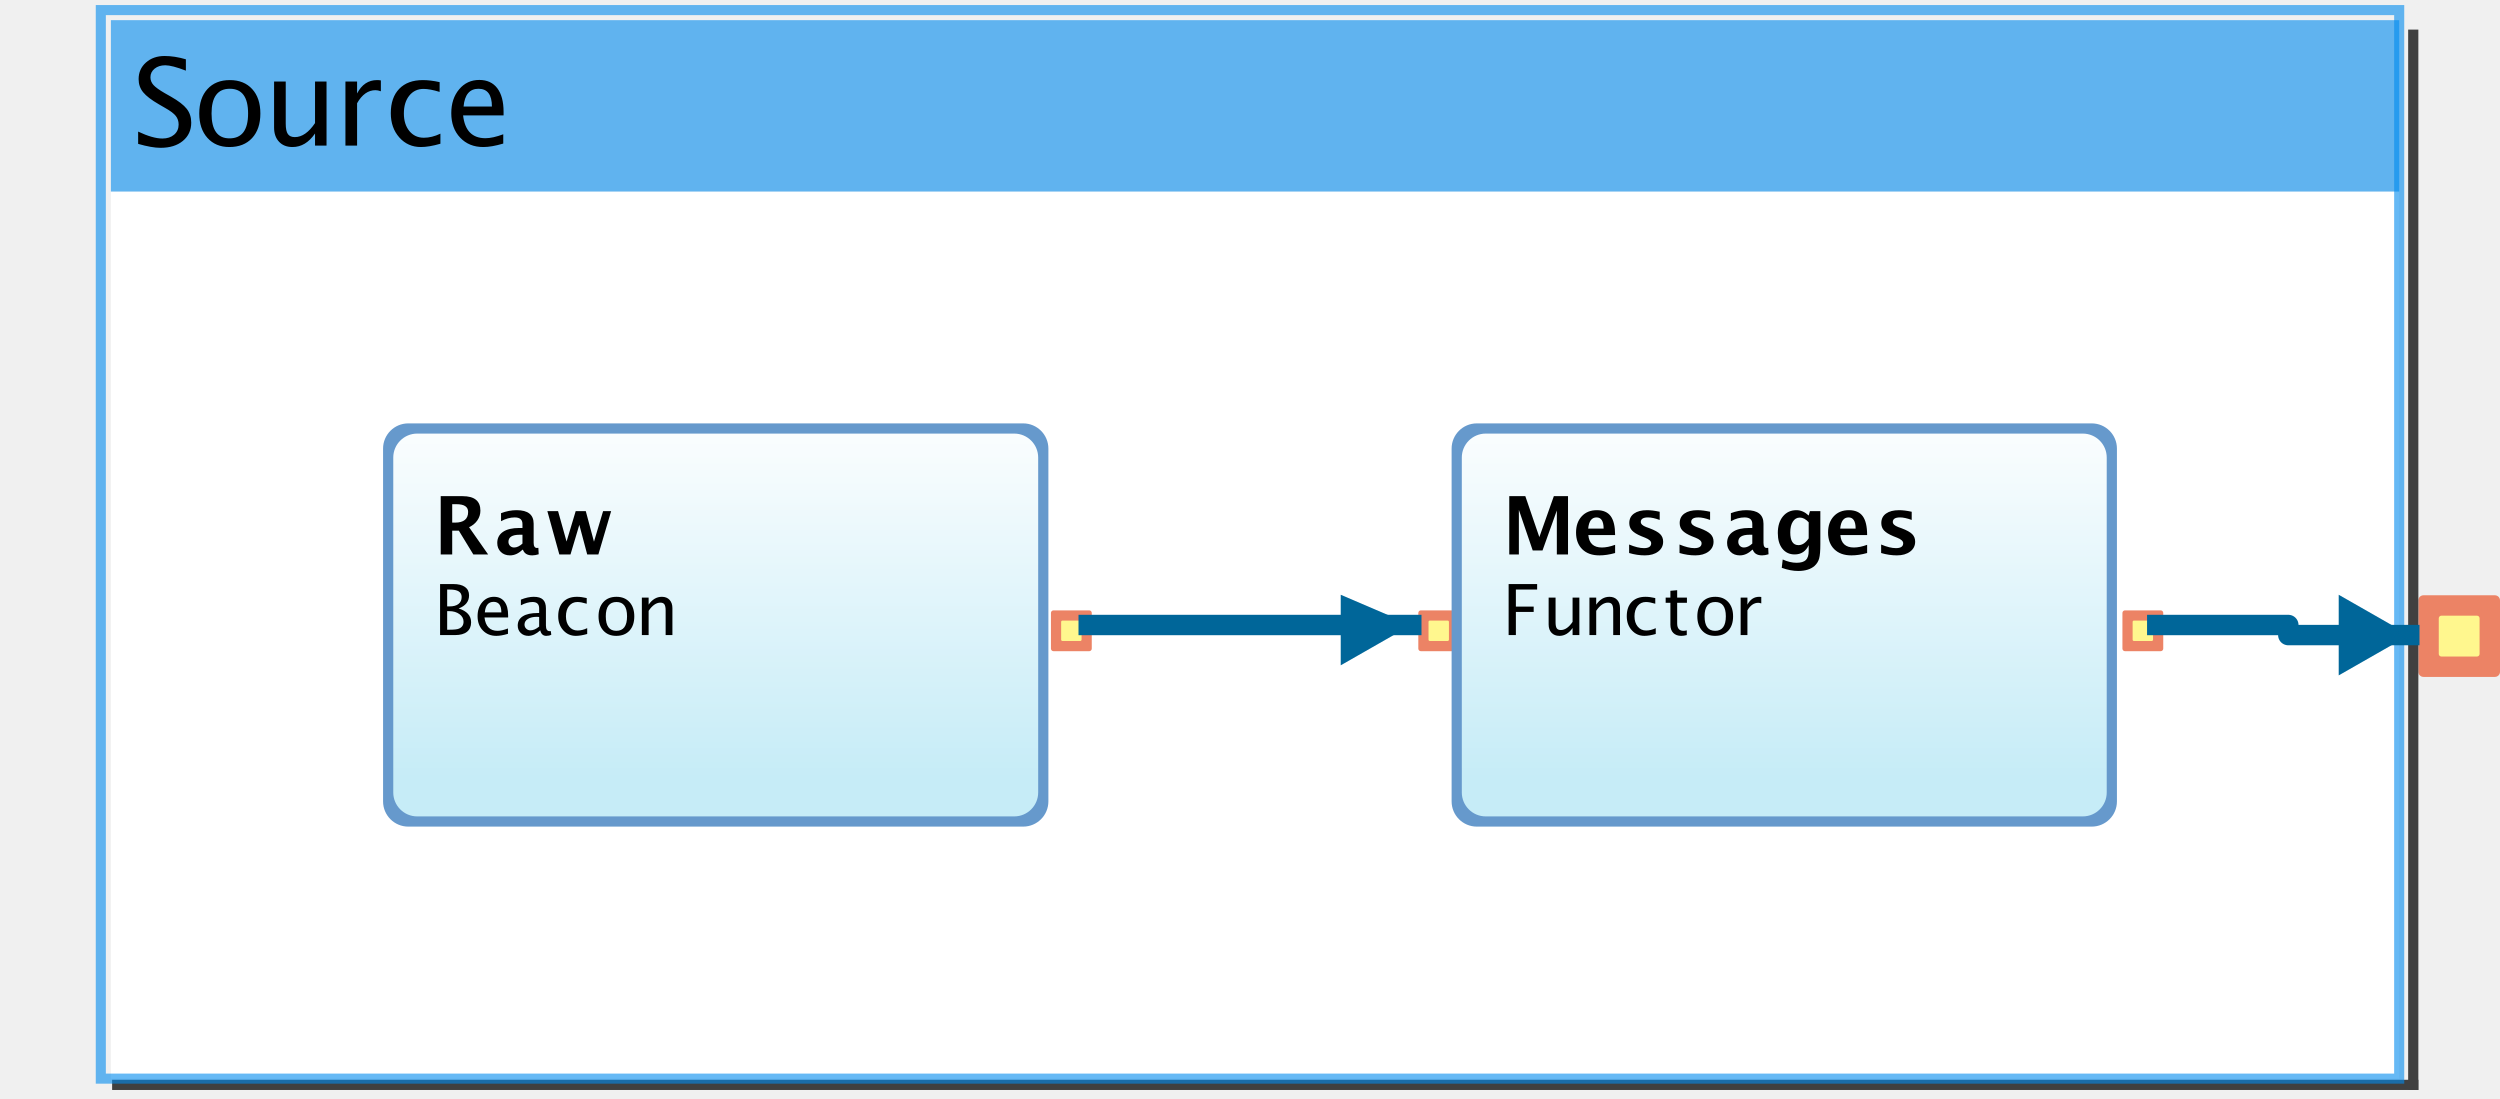
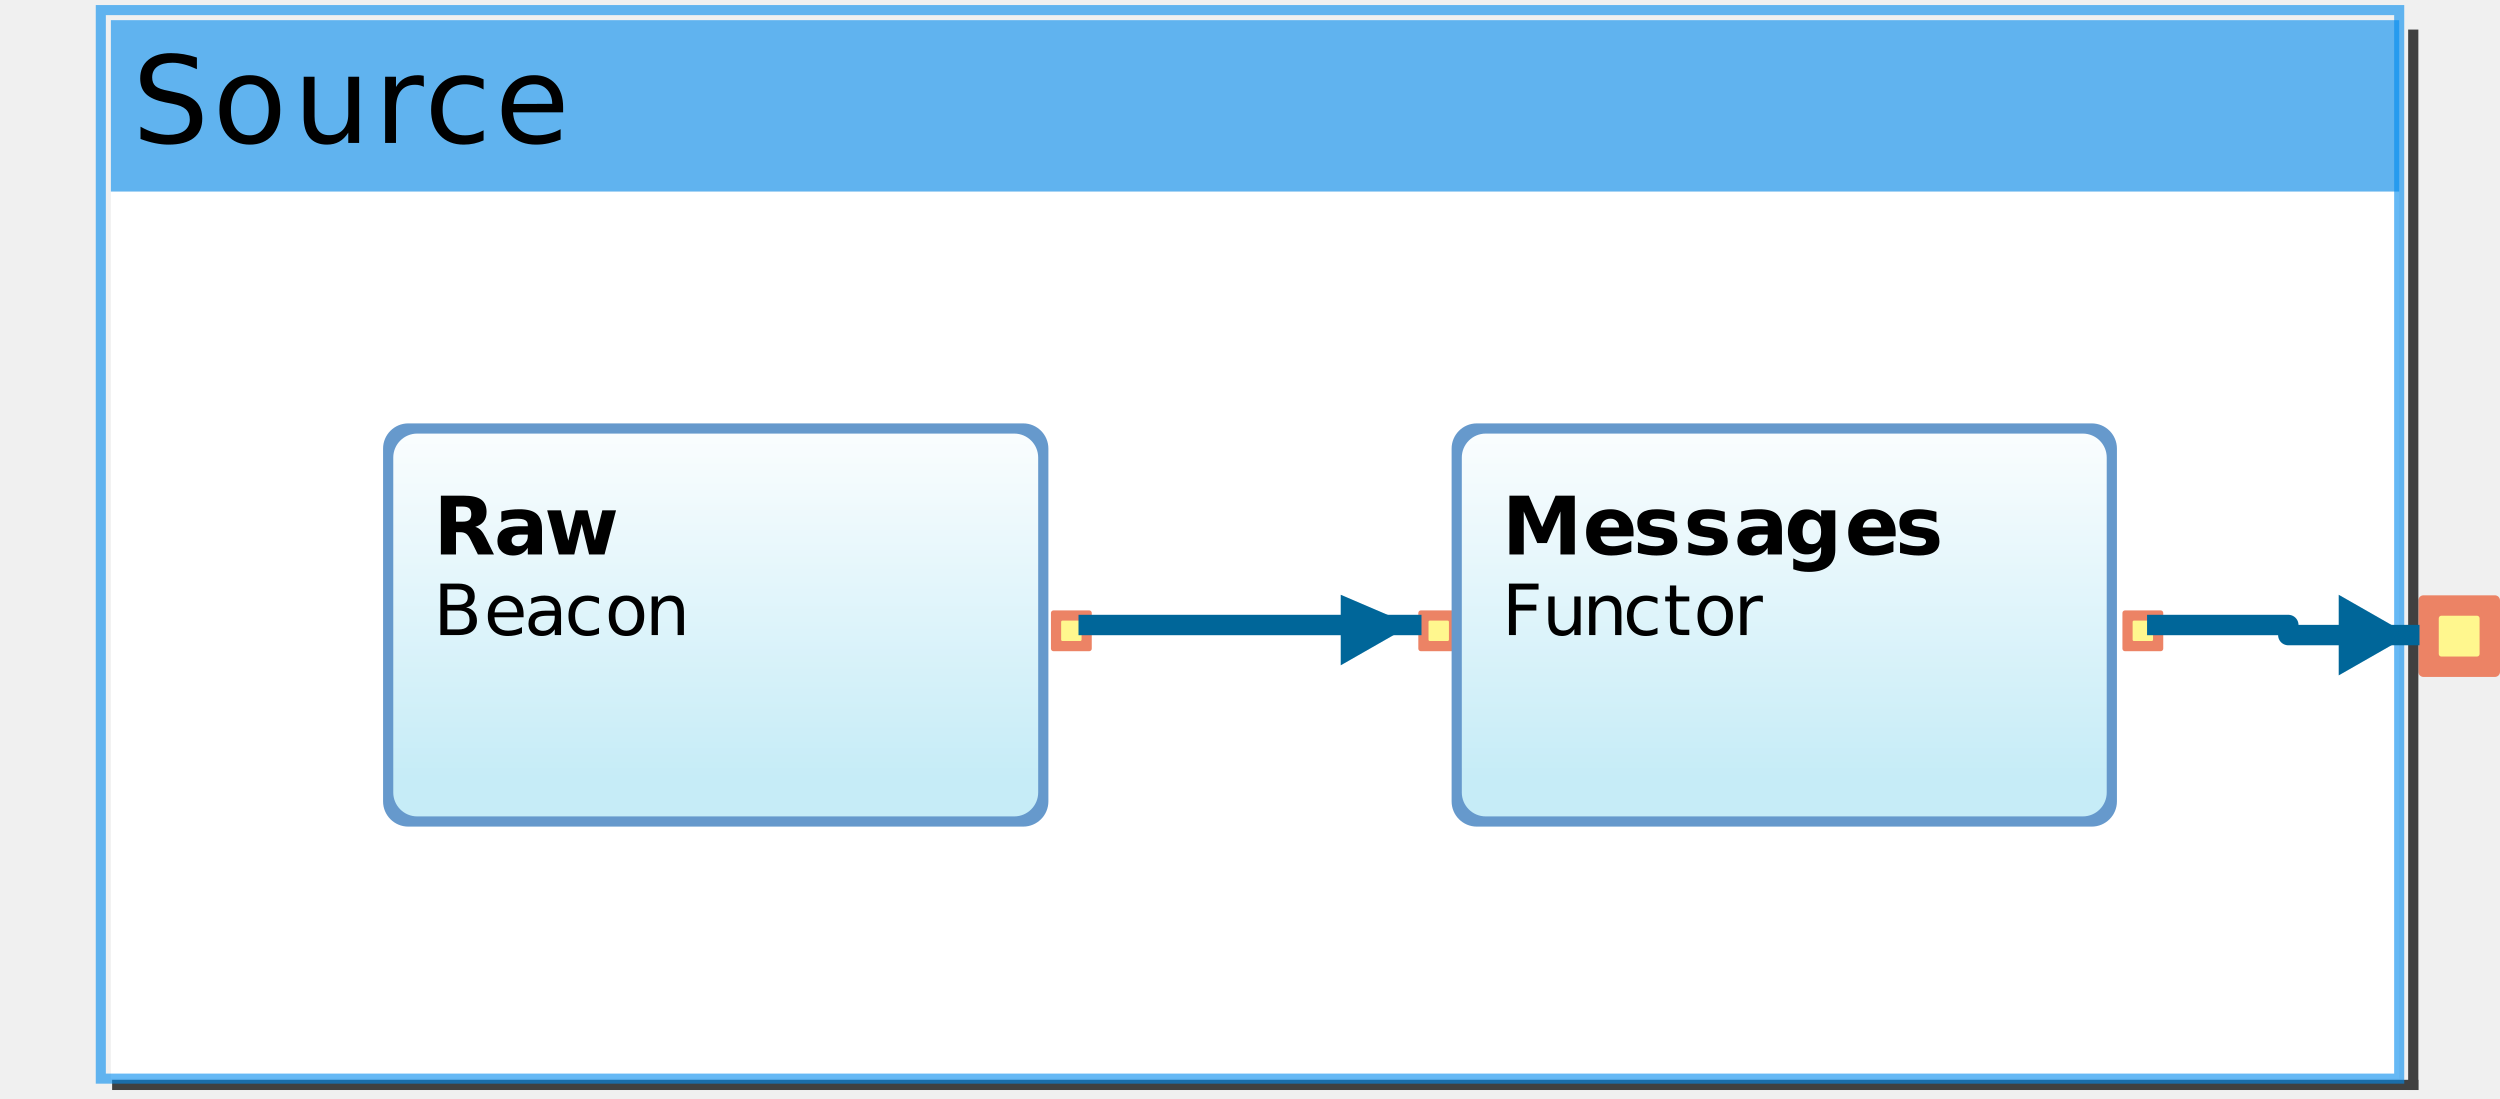
<svg xmlns="http://www.w3.org/2000/svg" style="fill-opacity:1; color-rendering:auto; color-interpolation:auto; text-rendering:auto; stroke:black; stroke-linecap:square; stroke-miterlimit:10; shape-rendering:auto; stroke-opacity:1; fill:black; stroke-dasharray:none; font-weight:normal; stroke-width:1; font-family:'Dialog'; font-style:normal; stroke-linejoin:miter; font-size:12; stroke-dashoffset:0; image-rendering:auto;">
  <defs id="genericDefs" />
  <g>
    <defs id="defs1">
      <linearGradient x1="39.012" gradientUnits="userSpaceOnUse" x2="39.012" y1="43.012" y2="77.19" id="linearGradient1" spreadMethod="pad">
        <stop style="stop-opacity:1; stop-color:rgb(250,253,254);" offset="0%" />
        <stop style="stop-opacity:1; stop-color:rgb(198,236,247);" offset="100%" />
      </linearGradient>
      <linearGradient x1="145.012" gradientUnits="userSpaceOnUse" x2="145.012" y1="43.012" y2="77.19" id="linearGradient2" spreadMethod="pad">
        <stop style="stop-opacity:1; stop-color:rgb(250,253,254);" offset="0%" />
        <stop style="stop-opacity:1; stop-color:rgb(198,236,247);" offset="100%" />
      </linearGradient>
      <clipPath clipPathUnits="userSpaceOnUse" id="clipPath1">
        <path d="M0 0 L248 0 L248 109 L0 109 L0 0 Z" />
      </clipPath>
      <clipPath clipPathUnits="userSpaceOnUse" id="clipPath2">
        <path d="M8 0 L8 109 L241 109 L241 0 Z" />
      </clipPath>
      <clipPath clipPathUnits="userSpaceOnUse" id="clipPath3">
        <path d="M8 0 L8 108 L240 108 L240 0 Z" />
      </clipPath>
    </defs>
    <g style="fill:rgb(0,0,0); fill-opacity:0; stroke-opacity:0; stroke:rgb(0,0,0);">
      <rect x="0" y="0" width="248" style="clip-path:url(#clipPath1); stroke:none;" height="109" />
    </g>
    <g style="fill:rgb(236,131,101); text-rendering:optimizeSpeed; stroke:rgb(236,131,101);">
-       <rect x="239.902" y="59.052" width="8.098" style="clip-path:url(#clipPath1); stroke:none;" rx="0.506" ry="0.506" height="8.098" />
-       <rect x="241.926" y="61.077" width="4.049" style="clip-path:url(#clipPath1); fill:rgb(255,247,142); stroke:none;" rx="0.253" ry="0.256" height="4.049" />
-       <rect x="11.123" y="107.114" width="228.779" style="clip-path:url(#clipPath2); fill:rgb(64,64,64); stroke:none;" height="1.012" />
-       <rect x="238.889" y="2.936" width="1.012" style="clip-path:url(#clipPath2); fill:rgb(64,64,64); stroke:none;" height="105.19" />
+       <rect x="239.902" y="59.055" width="8.098" style="clip-path:url(#clipPath1); stroke:none;" rx="0.506" ry="0.506" height="8.098" />
+       <rect x="241.926" y="61.08" width="4.049" style="clip-path:url(#clipPath1); fill:rgb(255,247,142); stroke:none;" rx="0.253" ry="0.256" height="4.049" />
+       <rect x="11.123" y="107.117" width="228.779" style="clip-path:url(#clipPath2); fill:rgb(64,64,64); stroke:none;" height="1.012" />
+       <rect x="238.889" y="2.933" width="1.012" style="clip-path:url(#clipPath2); fill:rgb(64,64,64); stroke:none;" height="105.196" />
      <rect x="11" y="19" width="227" style="clip-path:url(#clipPath3); fill:white; text-rendering:geometricPrecision; stroke:none;" height="88" />
    </g>
    <g style="fill:rgb(0,139,239); text-rendering:geometricPrecision; fill-opacity:0.6; stroke-opacity:0.6; stroke:rgb(0,139,239);">
      <rect x="11" y="2" width="227" style="clip-path:url(#clipPath3); stroke:none;" height="17" />
    </g>
    <g style="font-family:sans-serif; text-rendering:geometricPrecision;">
-       <path d="M15.923 14.664 Q15.064 14.664 13.704 14.273 L13.704 13.055 Q15.158 13.742 16.111 13.742 Q16.829 13.742 17.275 13.359 Q17.72 12.976 17.72 12.351 Q17.72 11.851 17.431 11.492 Q17.142 11.133 16.361 10.695 L15.767 10.351 Q14.658 9.711 14.204 9.156 Q13.751 8.601 13.751 7.851 Q13.751 6.851 14.478 6.203 Q15.204 5.555 16.329 5.555 Q17.329 5.555 18.439 5.883 L18.439 7.008 Q17.064 6.476 16.392 6.476 Q15.751 6.476 15.337 6.812 Q14.923 7.148 14.923 7.664 Q14.923 8.101 15.228 8.437 Q15.533 8.773 16.345 9.242 L16.954 9.586 Q18.079 10.226 18.525 10.797 Q18.97 11.367 18.97 12.164 Q18.97 13.289 18.142 13.976 Q17.314 14.664 15.923 14.664 ZM22.751 14.586 Q21.392 14.586 20.579 13.68 Q19.767 12.773 19.767 11.258 Q19.767 9.726 20.579 8.836 Q21.392 7.945 22.798 7.945 Q24.204 7.945 25.017 8.836 Q25.829 9.726 25.829 11.258 Q25.829 12.805 25.009 13.695 Q24.189 14.586 22.751 14.586 ZM22.767 13.726 Q24.611 13.726 24.611 11.258 Q24.611 8.805 22.798 8.805 Q20.986 8.805 20.986 11.258 Q20.986 13.726 22.767 13.726 ZM31.251 14.445 L31.251 13.242 Q30.329 14.586 29.017 14.586 Q28.173 14.586 27.681 14.062 Q27.189 13.539 27.189 12.648 L27.189 8.086 L28.345 8.086 L28.345 12.273 Q28.345 12.992 28.556 13.297 Q28.767 13.601 29.251 13.601 Q30.314 13.601 31.251 12.211 L31.251 8.086 L32.392 8.086 L32.392 14.445 L31.251 14.445 ZM34.267 14.445 L34.267 8.086 L35.423 8.086 L35.423 9.273 Q36.111 7.945 37.407 7.945 Q37.595 7.945 37.782 7.976 L37.782 9.055 Q37.486 8.945 37.251 8.945 Q36.157 8.945 35.423 10.242 L35.423 14.445 L34.267 14.445 ZM41.751 14.586 Q40.454 14.586 39.611 13.633 Q38.767 12.68 38.767 11.226 Q38.767 9.68 39.603 8.812 Q40.439 7.945 41.954 7.945 Q42.689 7.945 43.611 8.148 L43.611 9.117 Q42.642 8.82 42.017 8.82 Q41.142 8.82 40.603 9.484 Q40.064 10.148 40.064 11.258 Q40.064 12.336 40.611 13 Q41.157 13.664 42.048 13.664 Q42.845 13.664 43.689 13.258 L43.689 14.258 Q42.564 14.586 41.751 14.586 ZM49.923 14.242 Q48.767 14.586 47.939 14.586 Q46.532 14.586 45.65 13.656 Q44.767 12.726 44.767 11.226 Q44.767 9.789 45.548 8.859 Q46.329 7.93 47.548 7.93 Q48.704 7.93 49.329 8.75 Q49.954 9.57 49.954 11.086 L49.954 11.445 L45.939 11.445 Q46.189 13.711 48.157 13.711 Q48.876 13.711 49.923 13.32 L49.923 14.242 ZM45.986 10.57 L48.798 10.57 Q48.798 8.805 47.47 8.805 Q46.142 8.805 45.986 10.57 Z" style="stroke:none; clip-path:url(#clipPath3);" />
+       <path d="M19.532 5.707 L19.532 6.863 Q18.861 6.551 18.259 6.387 Q17.657 6.223 17.111 6.223 Q16.142 6.223 15.618 6.598 Q15.095 6.973 15.095 7.676 Q15.095 8.254 15.439 8.551 Q15.783 8.848 16.767 9.02 L17.47 9.176 Q18.798 9.426 19.431 10.059 Q20.064 10.691 20.064 11.754 Q20.064 13.035 19.212 13.691 Q18.361 14.348 16.704 14.348 Q16.095 14.348 15.392 14.207 Q14.689 14.066 13.939 13.785 L13.939 12.566 Q14.658 12.973 15.353 13.176 Q16.048 13.379 16.704 13.379 Q17.72 13.379 18.275 12.98 Q18.829 12.582 18.829 11.848 Q18.829 11.207 18.431 10.84 Q18.032 10.473 17.126 10.301 L16.407 10.16 Q15.079 9.895 14.493 9.332 Q13.908 8.77 13.908 7.77 Q13.908 6.598 14.72 5.934 Q15.533 5.27 16.97 5.27 Q17.595 5.27 18.228 5.379 Q18.861 5.488 19.532 5.707 ZM24.782 8.363 Q23.923 8.363 23.415 9.043 Q22.907 9.723 22.907 10.895 Q22.907 12.082 23.407 12.754 Q23.907 13.426 24.782 13.426 Q25.642 13.426 26.15 12.746 Q26.657 12.066 26.657 10.895 Q26.657 9.738 26.15 9.051 Q25.642 8.363 24.782 8.363 ZM24.782 7.457 Q26.189 7.457 26.994 8.371 Q27.798 9.285 27.798 10.895 Q27.798 12.504 26.994 13.426 Q26.189 14.348 24.782 14.348 Q23.376 14.348 22.572 13.426 Q21.767 12.504 21.767 10.895 Q21.767 9.285 22.572 8.371 Q23.376 7.457 24.782 7.457 ZM30.126 11.582 L30.126 7.613 L31.204 7.613 L31.204 11.551 Q31.204 12.473 31.572 12.941 Q31.939 13.41 32.657 13.41 Q33.532 13.41 34.04 12.855 Q34.548 12.301 34.548 11.332 L34.548 7.613 L35.626 7.613 L35.626 14.176 L34.548 14.176 L34.548 13.16 Q34.157 13.77 33.642 14.059 Q33.126 14.348 32.439 14.348 Q31.298 14.348 30.712 13.645 Q30.126 12.941 30.126 11.582 ZM42.048 8.613 Q41.861 8.52 41.65 8.465 Q41.439 8.41 41.173 8.41 Q40.267 8.41 39.775 9.004 Q39.282 9.598 39.282 10.723 L39.282 14.176 L38.204 14.176 L38.204 7.613 L39.282 7.613 L39.282 8.629 Q39.626 8.035 40.173 7.746 Q40.72 7.457 41.501 7.457 Q41.611 7.457 41.743 7.473 Q41.876 7.488 42.032 7.52 L42.048 8.613 ZM47.97 7.863 L47.97 8.879 Q47.501 8.613 47.048 8.488 Q46.595 8.363 46.126 8.363 Q45.064 8.363 44.486 9.027 Q43.907 9.691 43.907 10.895 Q43.907 12.098 44.486 12.762 Q45.064 13.426 46.126 13.426 Q46.595 13.426 47.048 13.301 Q47.501 13.176 47.97 12.926 L47.97 13.926 Q47.517 14.129 47.032 14.238 Q46.548 14.348 46.001 14.348 Q44.517 14.348 43.642 13.418 Q42.767 12.488 42.767 10.895 Q42.767 9.301 43.65 8.379 Q44.532 7.457 46.079 7.457 Q46.564 7.457 47.04 7.559 Q47.517 7.66 47.97 7.863 ZM55.861 10.629 L55.861 11.145 L50.892 11.145 Q50.97 12.27 51.572 12.848 Q52.173 13.426 53.236 13.426 Q53.861 13.426 54.447 13.277 Q55.032 13.129 55.611 12.816 L55.611 13.848 Q55.017 14.082 54.407 14.215 Q53.798 14.348 53.173 14.348 Q51.611 14.348 50.689 13.434 Q49.767 12.52 49.767 10.957 Q49.767 9.348 50.642 8.402 Q51.517 7.457 52.986 7.457 Q54.314 7.457 55.087 8.309 Q55.861 9.16 55.861 10.629 ZM54.782 10.301 Q54.767 9.426 54.282 8.895 Q53.798 8.363 53.001 8.363 Q52.095 8.363 51.556 8.879 Q51.017 9.395 50.939 10.316 L54.782 10.301 Z" style="stroke:none; clip-path:url(#clipPath3);" />
    </g>
    <g style="fill:rgb(0,139,239); text-rendering:geometricPrecision; fill-opacity:0.6; font-family:sans-serif; stroke-opacity:0.6; stroke:rgb(0,139,239);">
      <rect x="10" y="1" width="228" style="fill:none; clip-path:url(#clipPath3);" height="106" />
    </g>
    <g style="fill:rgb(236,131,101); text-rendering:geometricPrecision; font-family:sans-serif; stroke:rgb(236,131,101);">
-       <rect x="104.254" y="60.549" width="4.049" style="clip-path:url(#clipPath2); stroke:none;" rx="0.253" ry="0.253" height="4.049" />
-       <rect x="105.266" y="61.561" width="2.025" style="clip-path:url(#clipPath2); fill:rgb(255,247,142); stroke:none;" rx="0.127" ry="0.128" height="2.025" />
+       <rect x="104.254" y="60.552" width="4.049" style="clip-path:url(#clipPath2); stroke:none;" rx="0.253" ry="0.253" height="4.049" />
+       <rect x="105.266" y="61.564" width="2.025" style="clip-path:url(#clipPath2); fill:rgb(255,247,142); stroke:none;" rx="0.127" ry="0.128" height="2.025" />
      <rect x="38" y="42" width="66" style="clip-path:url(#clipPath2); fill:rgb(102,153,204); stroke:none;" rx="2.5" ry="2.5" height="40" />
      <rect x="39.012" y="43.012" width="63.975" style="clip-path:url(#clipPath2); fill:url(#linearGradient1); stroke:none;" rx="2.373" ry="2.375" height="37.975" />
    </g>
    <g style="text-rendering:geometricPrecision; font-size:8; font-weight:bold; font-family:sans-serif;">
-       <path d="M43.719 55 L43.719 49.219 L45.891 49.219 Q47.656 49.219 47.656 50.656 Q47.656 51.188 47.352 51.625 Q47.047 52.062 46.531 52.297 L48.422 55 L46.953 55 L45.516 52.641 L44.859 52.641 L44.859 55 L43.719 55 ZM44.859 51.844 L45.141 51.844 Q46.438 51.844 46.438 50.781 Q46.438 50.016 45.281 50.016 L44.859 50.016 L44.859 51.844 ZM51.828 54.531 Q51.25 55.094 50.594 55.094 Q50.031 55.094 49.68 54.75 Q49.328 54.406 49.328 53.859 Q49.328 53.156 49.891 52.766 Q50.453 52.375 51.516 52.375 L51.828 52.375 L51.828 51.984 Q51.828 51.328 51.062 51.328 Q50.391 51.328 49.703 51.703 L49.703 50.906 Q50.484 50.609 51.25 50.609 Q52.938 50.609 52.938 51.953 L52.938 53.844 Q52.938 54.359 53.266 54.359 Q53.312 54.359 53.406 54.344 L53.438 54.984 Q53.078 55.094 52.797 55.094 Q52.078 55.094 51.875 54.531 L51.828 54.531 ZM51.828 53.922 L51.828 53.047 L51.547 53.047 Q50.438 53.047 50.438 53.75 Q50.438 53.984 50.594 54.148 Q50.75 54.312 51 54.312 Q51.406 54.312 51.828 53.922 ZM55.484 55 L54.297 50.703 L55.359 50.703 L56.203 53.719 L57.109 50.703 L58.109 50.703 L58.922 53.734 L59.828 50.703 L60.625 50.703 L59.359 55 L58.25 55 L57.469 52.062 L56.594 55 L55.484 55 Z" style="stroke:none; clip-path:url(#clipPath2);" />
-       <path d="M43.656 63 L43.656 57.938 L44.969 57.938 Q45.719 57.938 46.125 58.227 Q46.531 58.516 46.531 59.062 Q46.531 59.969 45.5 60.359 Q46.734 60.75 46.734 61.734 Q46.734 62.344 46.328 62.672 Q45.922 63 45.141 63 L43.656 63 ZM44.359 62.469 L44.516 62.469 Q45.297 62.469 45.531 62.359 Q45.984 62.172 45.984 61.672 Q45.984 61.219 45.578 60.922 Q45.172 60.625 44.562 60.625 L44.359 60.625 L44.359 62.469 ZM44.359 60.156 L44.594 60.156 Q45.172 60.156 45.484 59.914 Q45.797 59.672 45.797 59.219 Q45.797 58.484 44.641 58.484 L44.359 58.484 L44.359 60.156 ZM50.391 62.875 Q49.719 63.078 49.234 63.078 Q48.422 63.078 47.898 62.539 Q47.375 62 47.375 61.125 Q47.375 60.281 47.836 59.742 Q48.297 59.203 49 59.203 Q49.672 59.203 50.039 59.68 Q50.406 60.156 50.406 61.047 L50.406 61.25 L48.062 61.25 Q48.219 62.578 49.359 62.578 Q49.781 62.578 50.391 62.344 L50.391 62.875 ZM48.094 60.75 L49.734 60.75 Q49.734 59.703 48.969 59.703 Q48.188 59.703 48.094 60.75 ZM53.594 62.531 Q52.984 63.078 52.422 63.078 Q51.953 63.078 51.656 62.789 Q51.359 62.5 51.359 62.062 Q51.359 61.453 51.867 61.133 Q52.375 60.812 53.328 60.812 L53.484 60.812 L53.484 60.359 Q53.484 59.719 52.828 59.719 Q52.297 59.719 51.672 60.047 L51.672 59.484 Q52.359 59.203 52.953 59.203 Q53.578 59.203 53.867 59.484 Q54.156 59.766 54.156 60.359 L54.156 62.047 Q54.156 62.609 54.516 62.609 Q54.562 62.609 54.641 62.609 L54.688 62.969 Q54.469 63.078 54.188 63.078 Q53.719 63.078 53.594 62.531 ZM53.484 62.156 L53.484 61.203 L53.266 61.188 Q52.703 61.188 52.367 61.398 Q52.031 61.609 52.031 61.953 Q52.031 62.203 52.203 62.367 Q52.375 62.531 52.609 62.531 Q53.031 62.531 53.484 62.156 ZM57.125 63.078 Q56.375 63.078 55.875 62.523 Q55.375 61.969 55.375 61.125 Q55.375 60.219 55.867 59.711 Q56.359 59.203 57.234 59.203 Q57.672 59.203 58.203 59.328 L58.203 59.891 Q57.641 59.719 57.281 59.719 Q56.766 59.719 56.453 60.109 Q56.141 60.5 56.141 61.141 Q56.141 61.766 56.461 62.156 Q56.781 62.547 57.297 62.547 Q57.766 62.547 58.25 62.312 L58.25 62.891 Q57.594 63.078 57.125 63.078 ZM61.125 63.078 Q60.328 63.078 59.852 62.555 Q59.375 62.031 59.375 61.141 Q59.375 60.25 59.852 59.727 Q60.328 59.203 61.156 59.203 Q61.969 59.203 62.445 59.727 Q62.922 60.25 62.922 61.141 Q62.922 62.047 62.445 62.562 Q61.969 63.078 61.125 63.078 ZM61.141 62.578 Q62.203 62.578 62.203 61.141 Q62.203 59.719 61.156 59.719 Q60.094 59.719 60.094 61.141 Q60.094 62.578 61.141 62.578 ZM63.672 63 L63.672 59.281 L64.344 59.281 L64.344 59.984 Q64.875 59.203 65.656 59.203 Q66.141 59.203 66.422 59.508 Q66.703 59.812 66.703 60.328 L66.703 63 L66.031 63 L66.031 60.547 Q66.031 60.141 65.914 59.961 Q65.797 59.781 65.516 59.781 Q64.891 59.781 64.344 60.594 L64.344 63 L63.672 63 Z" style="stroke:none; clip-path:url(#clipPath2);" />
+       <path d="M45.875 51.75 Q46.344 51.75 46.547 51.578 Q46.75 51.406 46.75 51 Q46.75 50.594 46.547 50.422 Q46.344 50.25 45.875 50.25 L45.234 50.25 L45.234 51.75 L45.875 51.75 ZM45.234 52.797 L45.234 55 L43.734 55 L43.734 49.172 L46.031 49.172 Q47.188 49.172 47.727 49.555 Q48.266 49.938 48.266 50.781 Q48.266 51.359 47.984 51.727 Q47.703 52.094 47.141 52.266 Q47.453 52.344 47.695 52.594 Q47.938 52.844 48.188 53.344 L49 55 L47.406 55 L46.688 53.547 Q46.469 53.109 46.25 52.953 Q46.031 52.797 45.672 52.797 L45.234 52.797 ZM51.641 53.031 Q51.203 53.031 50.977 53.18 Q50.75 53.328 50.75 53.609 Q50.75 53.875 50.93 54.031 Q51.109 54.188 51.422 54.188 Q51.828 54.188 52.094 53.898 Q52.359 53.609 52.359 53.188 L52.359 53.031 L51.641 53.031 ZM53.766 52.5 L53.766 55 L52.359 55 L52.359 54.344 Q52.078 54.75 51.727 54.93 Q51.375 55.109 50.875 55.109 Q50.188 55.109 49.766 54.711 Q49.344 54.312 49.344 53.688 Q49.344 52.922 49.875 52.562 Q50.406 52.203 51.531 52.203 L52.359 52.203 L52.359 52.094 Q52.359 51.75 52.102 51.602 Q51.844 51.453 51.281 51.453 Q50.828 51.453 50.445 51.539 Q50.062 51.625 49.734 51.812 L49.734 50.734 Q50.172 50.625 50.625 50.57 Q51.078 50.516 51.531 50.516 Q52.719 50.516 53.242 50.984 Q53.766 51.453 53.766 52.5 ZM54.281 50.625 L55.641 50.625 L56.375 53.641 L57.109 50.625 L58.281 50.625 L59.016 53.609 L59.75 50.625 L61.109 50.625 L59.969 55 L58.438 55 L57.703 51.984 L56.969 55 L55.438 55 L54.281 50.625 Z" style="stroke:none; clip-path:url(#clipPath2);" />
+       <path d="M44.375 60.562 L44.375 62.438 L45.484 62.438 Q46.047 62.438 46.312 62.203 Q46.578 61.969 46.578 61.5 Q46.578 61.016 46.312 60.789 Q46.047 60.562 45.484 60.562 L44.375 60.562 ZM44.375 58.469 L44.375 60 L45.406 60 Q45.906 60 46.156 59.812 Q46.406 59.625 46.406 59.234 Q46.406 58.844 46.156 58.656 Q45.906 58.469 45.406 58.469 L44.375 58.469 ZM43.688 57.891 L45.453 57.891 Q46.234 57.891 46.664 58.219 Q47.094 58.547 47.094 59.156 Q47.094 59.625 46.875 59.906 Q46.656 60.188 46.234 60.25 Q46.75 60.359 47.031 60.703 Q47.312 61.047 47.312 61.578 Q47.312 62.25 46.844 62.625 Q46.375 63 45.516 63 L43.688 63 L43.688 57.891 ZM51.938 60.922 L51.938 61.234 L49.047 61.234 Q49.078 61.891 49.43 62.227 Q49.781 62.562 50.406 62.562 Q50.766 62.562 51.109 62.477 Q51.453 62.391 51.781 62.203 L51.781 62.812 Q51.453 62.953 51.094 63.023 Q50.734 63.094 50.375 63.094 Q49.453 63.094 48.922 62.562 Q48.391 62.031 48.391 61.125 Q48.391 60.188 48.898 59.633 Q49.406 59.078 50.266 59.078 Q51.031 59.078 51.484 59.578 Q51.938 60.078 51.938 60.922 ZM51.312 60.75 Q51.297 60.234 51.016 59.922 Q50.734 59.609 50.266 59.609 Q49.75 59.609 49.43 59.906 Q49.109 60.203 49.062 60.75 L51.312 60.75 ZM54.406 61.078 Q53.641 61.078 53.344 61.25 Q53.047 61.422 53.047 61.844 Q53.047 62.172 53.266 62.375 Q53.484 62.578 53.875 62.578 Q54.391 62.578 54.711 62.203 Q55.031 61.828 55.031 61.219 L55.031 61.078 L54.406 61.078 ZM55.656 60.812 L55.656 63 L55.031 63 L55.031 62.422 Q54.812 62.766 54.492 62.93 Q54.172 63.094 53.703 63.094 Q53.109 63.094 52.766 62.766 Q52.422 62.438 52.422 61.891 Q52.422 61.234 52.852 60.906 Q53.281 60.578 54.141 60.578 L55.031 60.578 L55.031 60.516 Q55.031 60.094 54.742 59.852 Q54.453 59.609 53.938 59.609 Q53.609 59.609 53.297 59.688 Q52.984 59.766 52.703 59.922 L52.703 59.344 Q53.047 59.219 53.375 59.148 Q53.703 59.078 54 59.078 Q54.828 59.078 55.242 59.508 Q55.656 59.938 55.656 60.812 ZM59.422 59.312 L59.422 59.906 Q59.141 59.766 58.875 59.688 Q58.609 59.609 58.344 59.609 Q57.719 59.609 57.383 60 Q57.047 60.391 57.047 61.094 Q57.047 61.797 57.383 62.18 Q57.719 62.562 58.344 62.562 Q58.609 62.562 58.875 62.492 Q59.141 62.422 59.422 62.266 L59.422 62.859 Q59.156 62.969 58.875 63.031 Q58.594 63.094 58.266 63.094 Q57.406 63.094 56.898 62.555 Q56.391 62.016 56.391 61.094 Q56.391 60.156 56.906 59.617 Q57.422 59.078 58.312 59.078 Q58.594 59.078 58.875 59.141 Q59.156 59.203 59.422 59.312 ZM62.141 59.609 Q61.641 59.609 61.344 60.008 Q61.047 60.406 61.047 61.094 Q61.047 61.781 61.344 62.172 Q61.641 62.562 62.141 62.562 Q62.641 62.562 62.938 62.164 Q63.234 61.766 63.234 61.094 Q63.234 60.406 62.938 60.008 Q62.641 59.609 62.141 59.609 ZM62.141 59.078 Q62.969 59.078 63.438 59.609 Q63.906 60.141 63.906 61.094 Q63.906 62.031 63.438 62.562 Q62.969 63.094 62.141 63.094 Q61.312 63.094 60.852 62.562 Q60.391 62.031 60.391 61.094 Q60.391 60.141 60.852 59.609 Q61.312 59.078 62.141 59.078 ZM67.844 60.688 L67.844 63 L67.219 63 L67.219 60.703 Q67.219 60.172 67.008 59.898 Q66.797 59.625 66.359 59.625 Q65.859 59.625 65.562 59.953 Q65.266 60.281 65.266 60.844 L65.266 63 L64.641 63 L64.641 59.172 L65.266 59.172 L65.266 59.766 Q65.5 59.422 65.805 59.25 Q66.109 59.078 66.5 59.078 Q67.172 59.078 67.508 59.484 Q67.844 59.891 67.844 60.688 Z" style="stroke:none; clip-path:url(#clipPath2);" />
    </g>
    <g style="fill:rgb(236,131,101); text-rendering:geometricPrecision; font-size:7; font-family:sans-serif; stroke:rgb(236,131,101);">
-       <rect x="210.545" y="60.549" width="4.049" style="clip-path:url(#clipPath2); stroke:none;" rx="0.253" ry="0.253" height="4.049" />
-       <rect x="211.557" y="61.561" width="2.025" style="clip-path:url(#clipPath2); fill:rgb(255,247,142); stroke:none;" rx="0.127" ry="0.128" height="2.025" />
-       <rect x="140.697" y="60.549" width="4.049" style="clip-path:url(#clipPath2); stroke:none;" rx="0.253" ry="0.253" height="4.049" />
-       <rect x="141.709" y="61.561" width="2.025" style="clip-path:url(#clipPath2); fill:rgb(255,247,142); stroke:none;" rx="0.127" ry="0.128" height="2.025" />
+       <rect x="210.545" y="60.552" width="4.049" style="clip-path:url(#clipPath2); stroke:none;" rx="0.253" ry="0.253" height="4.049" />
+       <rect x="211.557" y="61.564" width="2.025" style="clip-path:url(#clipPath2); fill:rgb(255,247,142); stroke:none;" rx="0.127" ry="0.128" height="2.025" />
+       <rect x="140.697" y="60.552" width="4.049" style="clip-path:url(#clipPath2); stroke:none;" rx="0.253" ry="0.253" height="4.049" />
+       <rect x="141.709" y="61.564" width="2.025" style="clip-path:url(#clipPath2); fill:rgb(255,247,142); stroke:none;" rx="0.127" ry="0.128" height="2.025" />
      <rect x="144" y="42" width="66" style="clip-path:url(#clipPath2); fill:rgb(102,153,204); stroke:none;" rx="2.5" ry="2.5" height="40" />
      <rect x="145.012" y="43.012" width="63.975" style="clip-path:url(#clipPath2); fill:url(#linearGradient2); stroke:none;" rx="2.373" ry="2.375" height="37.975" />
    </g>
    <g style="text-rendering:geometricPrecision; font-size:8; font-weight:bold; font-family:sans-serif;">
-       <path d="M149.719 55 L149.719 49.219 L151.312 49.219 L152.703 53.281 L154.141 49.219 L155.547 49.219 L155.547 55 L154.438 55 L154.438 50.641 L153.016 54.609 L152.047 54.609 L150.672 50.578 L150.672 55 L149.719 55 ZM160.219 54.859 Q159.391 55.094 158.656 55.094 Q157.578 55.094 156.961 54.484 Q156.344 53.875 156.344 52.828 Q156.344 51.828 156.906 51.219 Q157.469 50.609 158.406 50.609 Q159.344 50.609 159.781 51.203 Q160.219 51.797 160.219 53.078 L157.562 53.078 Q157.672 54.312 158.906 54.312 Q159.484 54.312 160.219 54.047 L160.219 54.859 ZM157.547 52.438 L159.078 52.438 Q159.078 51.328 158.375 51.328 Q157.656 51.328 157.547 52.438 ZM161.609 54.859 L161.609 54.016 Q162.469 54.375 163.078 54.375 Q163.797 54.375 163.797 53.891 Q163.797 53.578 163.203 53.344 L162.812 53.188 Q162.172 52.922 161.898 52.625 Q161.625 52.328 161.625 51.891 Q161.625 51.281 162.094 50.945 Q162.562 50.609 163.391 50.609 Q163.922 50.609 164.641 50.766 L164.641 51.578 Q163.953 51.328 163.484 51.328 Q162.766 51.328 162.766 51.781 Q162.766 52.078 163.297 52.281 L163.641 52.406 Q164.391 52.688 164.688 52.984 Q164.984 53.281 164.984 53.734 Q164.984 54.344 164.484 54.719 Q163.984 55.094 163.172 55.094 Q162.406 55.094 161.609 54.859 ZM166.609 54.859 L166.609 54.016 Q167.469 54.375 168.078 54.375 Q168.797 54.375 168.797 53.891 Q168.797 53.578 168.203 53.344 L167.812 53.188 Q167.172 52.922 166.898 52.625 Q166.625 52.328 166.625 51.891 Q166.625 51.281 167.094 50.945 Q167.562 50.609 168.391 50.609 Q168.922 50.609 169.641 50.766 L169.641 51.578 Q168.953 51.328 168.484 51.328 Q167.766 51.328 167.766 51.781 Q167.766 52.078 168.297 52.281 L168.641 52.406 Q169.391 52.688 169.688 52.984 Q169.984 53.281 169.984 53.734 Q169.984 54.344 169.484 54.719 Q168.984 55.094 168.172 55.094 Q167.406 55.094 166.609 54.859 ZM173.828 54.531 Q173.25 55.094 172.594 55.094 Q172.031 55.094 171.68 54.75 Q171.328 54.406 171.328 53.859 Q171.328 53.156 171.891 52.766 Q172.453 52.375 173.516 52.375 L173.828 52.375 L173.828 51.984 Q173.828 51.328 173.062 51.328 Q172.391 51.328 171.703 51.703 L171.703 50.906 Q172.484 50.609 173.25 50.609 Q174.938 50.609 174.938 51.953 L174.938 53.844 Q174.938 54.359 175.266 54.359 Q175.312 54.359 175.406 54.344 L175.438 54.984 Q175.078 55.094 174.797 55.094 Q174.078 55.094 173.875 54.531 L173.828 54.531 ZM173.828 53.922 L173.828 53.047 L173.547 53.047 Q172.438 53.047 172.438 53.75 Q172.438 53.984 172.594 54.148 Q172.75 54.312 173 54.312 Q173.406 54.312 173.828 53.922 ZM176.75 56.328 L176.844 55.5 Q177.562 55.828 178.219 55.828 Q178.859 55.828 179.141 55.555 Q179.422 55.281 179.422 54.656 L179.422 54.078 Q179 55 178.031 55 Q177.266 55 176.812 54.43 Q176.359 53.859 176.359 52.875 Q176.359 51.844 176.867 51.227 Q177.375 50.609 178.203 50.609 Q178.859 50.609 179.422 51.141 L179.547 50.703 L180.578 50.703 L180.578 53.984 Q180.578 54.969 180.461 55.398 Q180.344 55.828 180 56.141 Q179.422 56.641 178.375 56.641 Q177.625 56.641 176.75 56.328 ZM179.422 53.406 L179.422 51.812 Q179 51.344 178.547 51.344 Q178.109 51.344 177.852 51.742 Q177.594 52.141 177.594 52.812 Q177.594 54.078 178.406 54.078 Q178.969 54.078 179.422 53.406 ZM185.219 54.859 Q184.391 55.094 183.656 55.094 Q182.578 55.094 181.961 54.484 Q181.344 53.875 181.344 52.828 Q181.344 51.828 181.906 51.219 Q182.469 50.609 183.406 50.609 Q184.344 50.609 184.781 51.203 Q185.219 51.797 185.219 53.078 L182.562 53.078 Q182.672 54.312 183.906 54.312 Q184.484 54.312 185.219 54.047 L185.219 54.859 ZM182.547 52.438 L184.078 52.438 Q184.078 51.328 183.375 51.328 Q182.656 51.328 182.547 52.438 ZM186.609 54.859 L186.609 54.016 Q187.469 54.375 188.078 54.375 Q188.797 54.375 188.797 53.891 Q188.797 53.578 188.203 53.344 L187.812 53.188 Q187.172 52.922 186.898 52.625 Q186.625 52.328 186.625 51.891 Q186.625 51.281 187.094 50.945 Q187.562 50.609 188.391 50.609 Q188.922 50.609 189.641 50.766 L189.641 51.578 Q188.953 51.328 188.484 51.328 Q187.766 51.328 187.766 51.781 Q187.766 52.078 188.297 52.281 L188.641 52.406 Q189.391 52.688 189.688 52.984 Q189.984 53.281 189.984 53.734 Q189.984 54.344 189.484 54.719 Q188.984 55.094 188.172 55.094 Q187.406 55.094 186.609 54.859 Z" style="stroke:none; clip-path:url(#clipPath2);" />
-       <path d="M149.656 63 L149.656 57.938 L152.484 57.938 L152.484 58.484 L150.375 58.484 L150.375 60.172 L152.141 60.172 L152.141 60.703 L150.375 60.703 L150.375 63 L149.656 63 ZM156 63 L156 62.297 Q155.453 63.078 154.688 63.078 Q154.203 63.078 153.914 62.773 Q153.625 62.469 153.625 61.953 L153.625 59.281 L154.312 59.281 L154.312 61.734 Q154.312 62.156 154.43 62.328 Q154.547 62.5 154.828 62.5 Q155.453 62.5 156 61.688 L156 59.281 L156.672 59.281 L156.672 63 L156 63 ZM157.672 63 L157.672 59.281 L158.344 59.281 L158.344 59.984 Q158.875 59.203 159.656 59.203 Q160.141 59.203 160.422 59.508 Q160.703 59.812 160.703 60.328 L160.703 63 L160.031 63 L160.031 60.547 Q160.031 60.141 159.914 59.961 Q159.797 59.781 159.516 59.781 Q158.891 59.781 158.344 60.594 L158.344 63 L157.672 63 ZM163.125 63.078 Q162.375 63.078 161.875 62.523 Q161.375 61.969 161.375 61.125 Q161.375 60.219 161.867 59.711 Q162.359 59.203 163.234 59.203 Q163.672 59.203 164.203 59.328 L164.203 59.891 Q163.641 59.719 163.281 59.719 Q162.766 59.719 162.453 60.109 Q162.141 60.5 162.141 61.141 Q162.141 61.766 162.461 62.156 Q162.781 62.547 163.297 62.547 Q163.766 62.547 164.25 62.312 L164.25 62.891 Q163.594 63.078 163.125 63.078 ZM166.781 63.078 Q166.281 63.078 165.992 62.789 Q165.703 62.5 165.703 61.969 L165.703 59.797 L165.234 59.797 L165.234 59.281 L165.703 59.281 L165.703 58.609 L166.375 58.547 L166.375 59.281 L167.344 59.281 L167.344 59.797 L166.375 59.797 L166.375 61.844 Q166.375 62.578 167 62.578 Q167.141 62.578 167.328 62.531 L167.328 63 Q167.016 63.078 166.781 63.078 ZM170.125 63.078 Q169.328 63.078 168.852 62.555 Q168.375 62.031 168.375 61.141 Q168.375 60.25 168.852 59.727 Q169.328 59.203 170.156 59.203 Q170.969 59.203 171.445 59.727 Q171.922 60.25 171.922 61.141 Q171.922 62.047 171.445 62.562 Q170.969 63.078 170.125 63.078 ZM170.141 62.578 Q171.203 62.578 171.203 61.141 Q171.203 59.719 170.156 59.719 Q169.094 59.719 169.094 61.141 Q169.094 62.578 170.141 62.578 ZM172.672 63 L172.672 59.281 L173.344 59.281 L173.344 59.984 Q173.75 59.203 174.516 59.203 Q174.609 59.203 174.719 59.219 L174.719 59.859 Q174.547 59.797 174.422 59.797 Q173.781 59.797 173.344 60.547 L173.344 63 L172.672 63 Z" style="stroke:none; clip-path:url(#clipPath2);" />
+       <path d="M149.734 49.172 L151.656 49.172 L152.984 52.281 L154.312 49.172 L156.219 49.172 L156.219 55 L154.797 55 L154.797 50.734 L153.453 53.875 L152.5 53.875 L151.156 50.734 L151.156 55 L149.734 55 L149.734 49.172 ZM162.047 52.797 L162.047 53.203 L158.766 53.203 Q158.828 53.688 159.133 53.938 Q159.438 54.188 159.984 54.188 Q160.422 54.188 160.883 54.055 Q161.344 53.922 161.828 53.656 L161.828 54.734 Q161.344 54.922 160.844 55.016 Q160.344 55.109 159.844 55.109 Q158.656 55.109 158 54.508 Q157.344 53.906 157.344 52.812 Q157.344 51.75 157.992 51.133 Q158.641 50.516 159.766 50.516 Q160.797 50.516 161.422 51.141 Q162.047 51.766 162.047 52.797 ZM160.609 52.328 Q160.609 51.938 160.375 51.695 Q160.141 51.453 159.766 51.453 Q159.359 51.453 159.102 51.68 Q158.844 51.906 158.781 52.328 L160.609 52.328 ZM166.094 50.766 L166.094 51.828 Q165.641 51.641 165.227 51.547 Q164.812 51.453 164.438 51.453 Q164.031 51.453 163.844 51.547 Q163.656 51.641 163.656 51.859 Q163.656 52.016 163.797 52.109 Q163.938 52.203 164.328 52.25 L164.562 52.281 Q165.641 52.422 166.016 52.734 Q166.391 53.047 166.391 53.703 Q166.391 54.406 165.875 54.758 Q165.359 55.109 164.328 55.109 Q163.891 55.109 163.43 55.039 Q162.969 54.969 162.484 54.844 L162.484 53.781 Q162.906 53.984 163.344 54.086 Q163.781 54.188 164.234 54.188 Q164.641 54.188 164.852 54.07 Q165.062 53.953 165.062 53.734 Q165.062 53.547 164.914 53.453 Q164.766 53.359 164.344 53.312 L164.094 53.281 Q163.172 53.156 162.797 52.844 Q162.422 52.531 162.422 51.891 Q162.422 51.188 162.898 50.852 Q163.375 50.516 164.359 50.516 Q164.734 50.516 165.164 50.578 Q165.594 50.641 166.094 50.766 ZM171.094 50.766 L171.094 51.828 Q170.641 51.641 170.227 51.547 Q169.812 51.453 169.438 51.453 Q169.031 51.453 168.844 51.547 Q168.656 51.641 168.656 51.859 Q168.656 52.016 168.797 52.109 Q168.938 52.203 169.328 52.25 L169.562 52.281 Q170.641 52.422 171.016 52.734 Q171.391 53.047 171.391 53.703 Q171.391 54.406 170.875 54.758 Q170.359 55.109 169.328 55.109 Q168.891 55.109 168.43 55.039 Q167.969 54.969 167.484 54.844 L167.484 53.781 Q167.906 53.984 168.344 54.086 Q168.781 54.188 169.234 54.188 Q169.641 54.188 169.852 54.07 Q170.062 53.953 170.062 53.734 Q170.062 53.547 169.914 53.453 Q169.766 53.359 169.344 53.312 L169.094 53.281 Q168.172 53.156 167.797 52.844 Q167.422 52.531 167.422 51.891 Q167.422 51.188 167.898 50.852 Q168.375 50.516 169.359 50.516 Q169.734 50.516 170.164 50.578 Q170.594 50.641 171.094 50.766 ZM174.641 53.031 Q174.203 53.031 173.977 53.18 Q173.75 53.328 173.75 53.609 Q173.75 53.875 173.93 54.031 Q174.109 54.188 174.422 54.188 Q174.828 54.188 175.094 53.898 Q175.359 53.609 175.359 53.188 L175.359 53.031 L174.641 53.031 ZM176.766 52.5 L176.766 55 L175.359 55 L175.359 54.344 Q175.078 54.75 174.727 54.93 Q174.375 55.109 173.875 55.109 Q173.188 55.109 172.766 54.711 Q172.344 54.312 172.344 53.688 Q172.344 52.922 172.875 52.562 Q173.406 52.203 174.531 52.203 L175.359 52.203 L175.359 52.094 Q175.359 51.75 175.102 51.602 Q174.844 51.453 174.281 51.453 Q173.828 51.453 173.445 51.539 Q173.062 51.625 172.734 51.812 L172.734 50.734 Q173.172 50.625 173.625 50.57 Q174.078 50.516 174.531 50.516 Q175.719 50.516 176.242 50.984 Q176.766 51.453 176.766 52.5 ZM180.656 54.25 Q180.359 54.641 180.016 54.82 Q179.672 55 179.203 55 Q178.406 55 177.883 54.367 Q177.359 53.734 177.359 52.766 Q177.359 51.781 177.883 51.156 Q178.406 50.531 179.203 50.531 Q179.672 50.531 180.016 50.711 Q180.359 50.891 180.656 51.266 L180.656 50.625 L182.062 50.625 L182.062 54.562 Q182.062 55.609 181.391 56.172 Q180.719 56.734 179.453 56.734 Q179.047 56.734 178.664 56.672 Q178.281 56.609 177.891 56.469 L177.891 55.391 Q178.266 55.594 178.617 55.695 Q178.969 55.797 179.328 55.797 Q180.016 55.797 180.336 55.5 Q180.656 55.203 180.656 54.562 L180.656 54.25 ZM179.734 51.531 Q179.297 51.531 179.055 51.852 Q178.812 52.172 178.812 52.766 Q178.812 53.359 179.047 53.672 Q179.281 53.984 179.734 53.984 Q180.172 53.984 180.414 53.664 Q180.656 53.344 180.656 52.766 Q180.656 52.172 180.414 51.852 Q180.172 51.531 179.734 51.531 ZM188.047 52.797 L188.047 53.203 L184.766 53.203 Q184.828 53.688 185.133 53.938 Q185.438 54.188 185.984 54.188 Q186.422 54.188 186.883 54.055 Q187.344 53.922 187.828 53.656 L187.828 54.734 Q187.344 54.922 186.844 55.016 Q186.344 55.109 185.844 55.109 Q184.656 55.109 184 54.508 Q183.344 53.906 183.344 52.812 Q183.344 51.75 183.992 51.133 Q184.641 50.516 185.766 50.516 Q186.797 50.516 187.422 51.141 Q188.047 51.766 188.047 52.797 ZM186.609 52.328 Q186.609 51.938 186.375 51.695 Q186.141 51.453 185.766 51.453 Q185.359 51.453 185.102 51.68 Q184.844 51.906 184.781 52.328 L186.609 52.328 ZM192.094 50.766 L192.094 51.828 Q191.641 51.641 191.227 51.547 Q190.812 51.453 190.438 51.453 Q190.031 51.453 189.844 51.547 Q189.656 51.641 189.656 51.859 Q189.656 52.016 189.797 52.109 Q189.938 52.203 190.328 52.25 L190.562 52.281 Q191.641 52.422 192.016 52.734 Q192.391 53.047 192.391 53.703 Q192.391 54.406 191.875 54.758 Q191.359 55.109 190.328 55.109 Q189.891 55.109 189.43 55.039 Q188.969 54.969 188.484 54.844 L188.484 53.781 Q188.906 53.984 189.344 54.086 Q189.781 54.188 190.234 54.188 Q190.641 54.188 190.852 54.07 Q191.062 53.953 191.062 53.734 Q191.062 53.547 190.914 53.453 Q190.766 53.359 190.344 53.312 L190.094 53.281 Q189.172 53.156 188.797 52.844 Q188.422 52.531 188.422 51.891 Q188.422 51.188 188.898 50.852 Q189.375 50.516 190.359 50.516 Q190.734 50.516 191.164 50.578 Q191.594 50.641 192.094 50.766 Z" style="stroke:none; clip-path:url(#clipPath2);" />
+       <path d="M149.688 57.891 L152.625 57.891 L152.625 58.484 L150.375 58.484 L150.375 59.984 L152.406 59.984 L152.406 60.562 L150.375 60.562 L150.375 63 L149.688 63 L149.688 57.891 ZM153.594 61.484 L153.594 59.172 L154.219 59.172 L154.219 61.469 Q154.219 62.016 154.43 62.281 Q154.641 62.547 155.078 62.547 Q155.578 62.547 155.875 62.227 Q156.172 61.906 156.172 61.344 L156.172 59.172 L156.797 59.172 L156.797 63 L156.172 63 L156.172 62.406 Q155.938 62.766 155.641 62.93 Q155.344 63.094 154.938 63.094 Q154.281 63.094 153.938 62.688 Q153.594 62.281 153.594 61.484 ZM160.844 60.688 L160.844 63 L160.219 63 L160.219 60.703 Q160.219 60.172 160.008 59.898 Q159.797 59.625 159.359 59.625 Q158.859 59.625 158.562 59.953 Q158.266 60.281 158.266 60.844 L158.266 63 L157.641 63 L157.641 59.172 L158.266 59.172 L158.266 59.766 Q158.5 59.422 158.805 59.25 Q159.109 59.078 159.5 59.078 Q160.172 59.078 160.508 59.484 Q160.844 59.891 160.844 60.688 ZM164.422 59.312 L164.422 59.906 Q164.141 59.766 163.875 59.688 Q163.609 59.609 163.344 59.609 Q162.719 59.609 162.383 60 Q162.047 60.391 162.047 61.094 Q162.047 61.797 162.383 62.18 Q162.719 62.562 163.344 62.562 Q163.609 62.562 163.875 62.492 Q164.141 62.422 164.422 62.266 L164.422 62.859 Q164.156 62.969 163.875 63.031 Q163.594 63.094 163.266 63.094 Q162.406 63.094 161.898 62.555 Q161.391 62.016 161.391 61.094 Q161.391 60.156 161.906 59.617 Q162.422 59.078 163.312 59.078 Q163.594 59.078 163.875 59.141 Q164.156 59.203 164.422 59.312 ZM166.281 58.078 L166.281 59.172 L167.578 59.172 L167.578 59.656 L166.281 59.656 L166.281 61.734 Q166.281 62.203 166.406 62.336 Q166.531 62.469 166.938 62.469 L167.578 62.469 L167.578 63 L166.938 63 Q166.203 63 165.93 62.727 Q165.656 62.453 165.656 61.734 L165.656 59.656 L165.188 59.656 L165.188 59.172 L165.656 59.172 L165.656 58.078 L166.281 58.078 ZM170.141 59.609 Q169.641 59.609 169.344 60.008 Q169.047 60.406 169.047 61.094 Q169.047 61.781 169.344 62.172 Q169.641 62.562 170.141 62.562 Q170.641 62.562 170.938 62.164 Q171.234 61.766 171.234 61.094 Q171.234 60.406 170.938 60.008 Q170.641 59.609 170.141 59.609 ZM170.141 59.078 Q170.969 59.078 171.438 59.609 Q171.906 60.141 171.906 61.094 Q171.906 62.031 171.438 62.562 Q170.969 63.094 170.141 63.094 Q169.312 63.094 168.852 62.562 Q168.391 62.031 168.391 61.094 Q168.391 60.141 168.852 59.609 Q169.312 59.078 170.141 59.078 ZM174.875 59.766 Q174.766 59.703 174.641 59.672 Q174.516 59.641 174.375 59.641 Q173.844 59.641 173.555 59.984 Q173.266 60.328 173.266 60.984 L173.266 63 L172.641 63 L172.641 59.172 L173.266 59.172 L173.266 59.766 Q173.469 59.422 173.789 59.25 Q174.109 59.078 174.562 59.078 Q174.625 59.078 174.703 59.086 Q174.781 59.094 174.875 59.109 L174.875 59.766 Z" style="stroke:none; clip-path:url(#clipPath2);" />
    </g>
    <g style="font-size:7; fill:rgb(0,102,153); text-rendering:geometricPrecision; font-family:sans-serif; stroke-linejoin:round; stroke:rgb(0,102,153); stroke-width:2.025; stroke-miterlimit:3.732;">
      <path d="M108 62 L140 62" style="fill:none; clip-path:url(#clipPath2);" />
      <polygon points=" 140 62 133 59 133 66" style="stroke-miterlimit:10; stroke-width:1; clip-path:url(#clipPath2); stroke:none; stroke-linejoin:miter;" />
      <path d="M214 62 L227 62 L227 63 L239 63" style="fill:none; clip-path:url(#clipPath1);" />
      <polygon points=" 239 63 232 59 232 67" style="stroke-miterlimit:10; stroke-width:1; clip-path:url(#clipPath1); stroke:none; stroke-linejoin:miter;" />
    </g>
  </g>
</svg>
